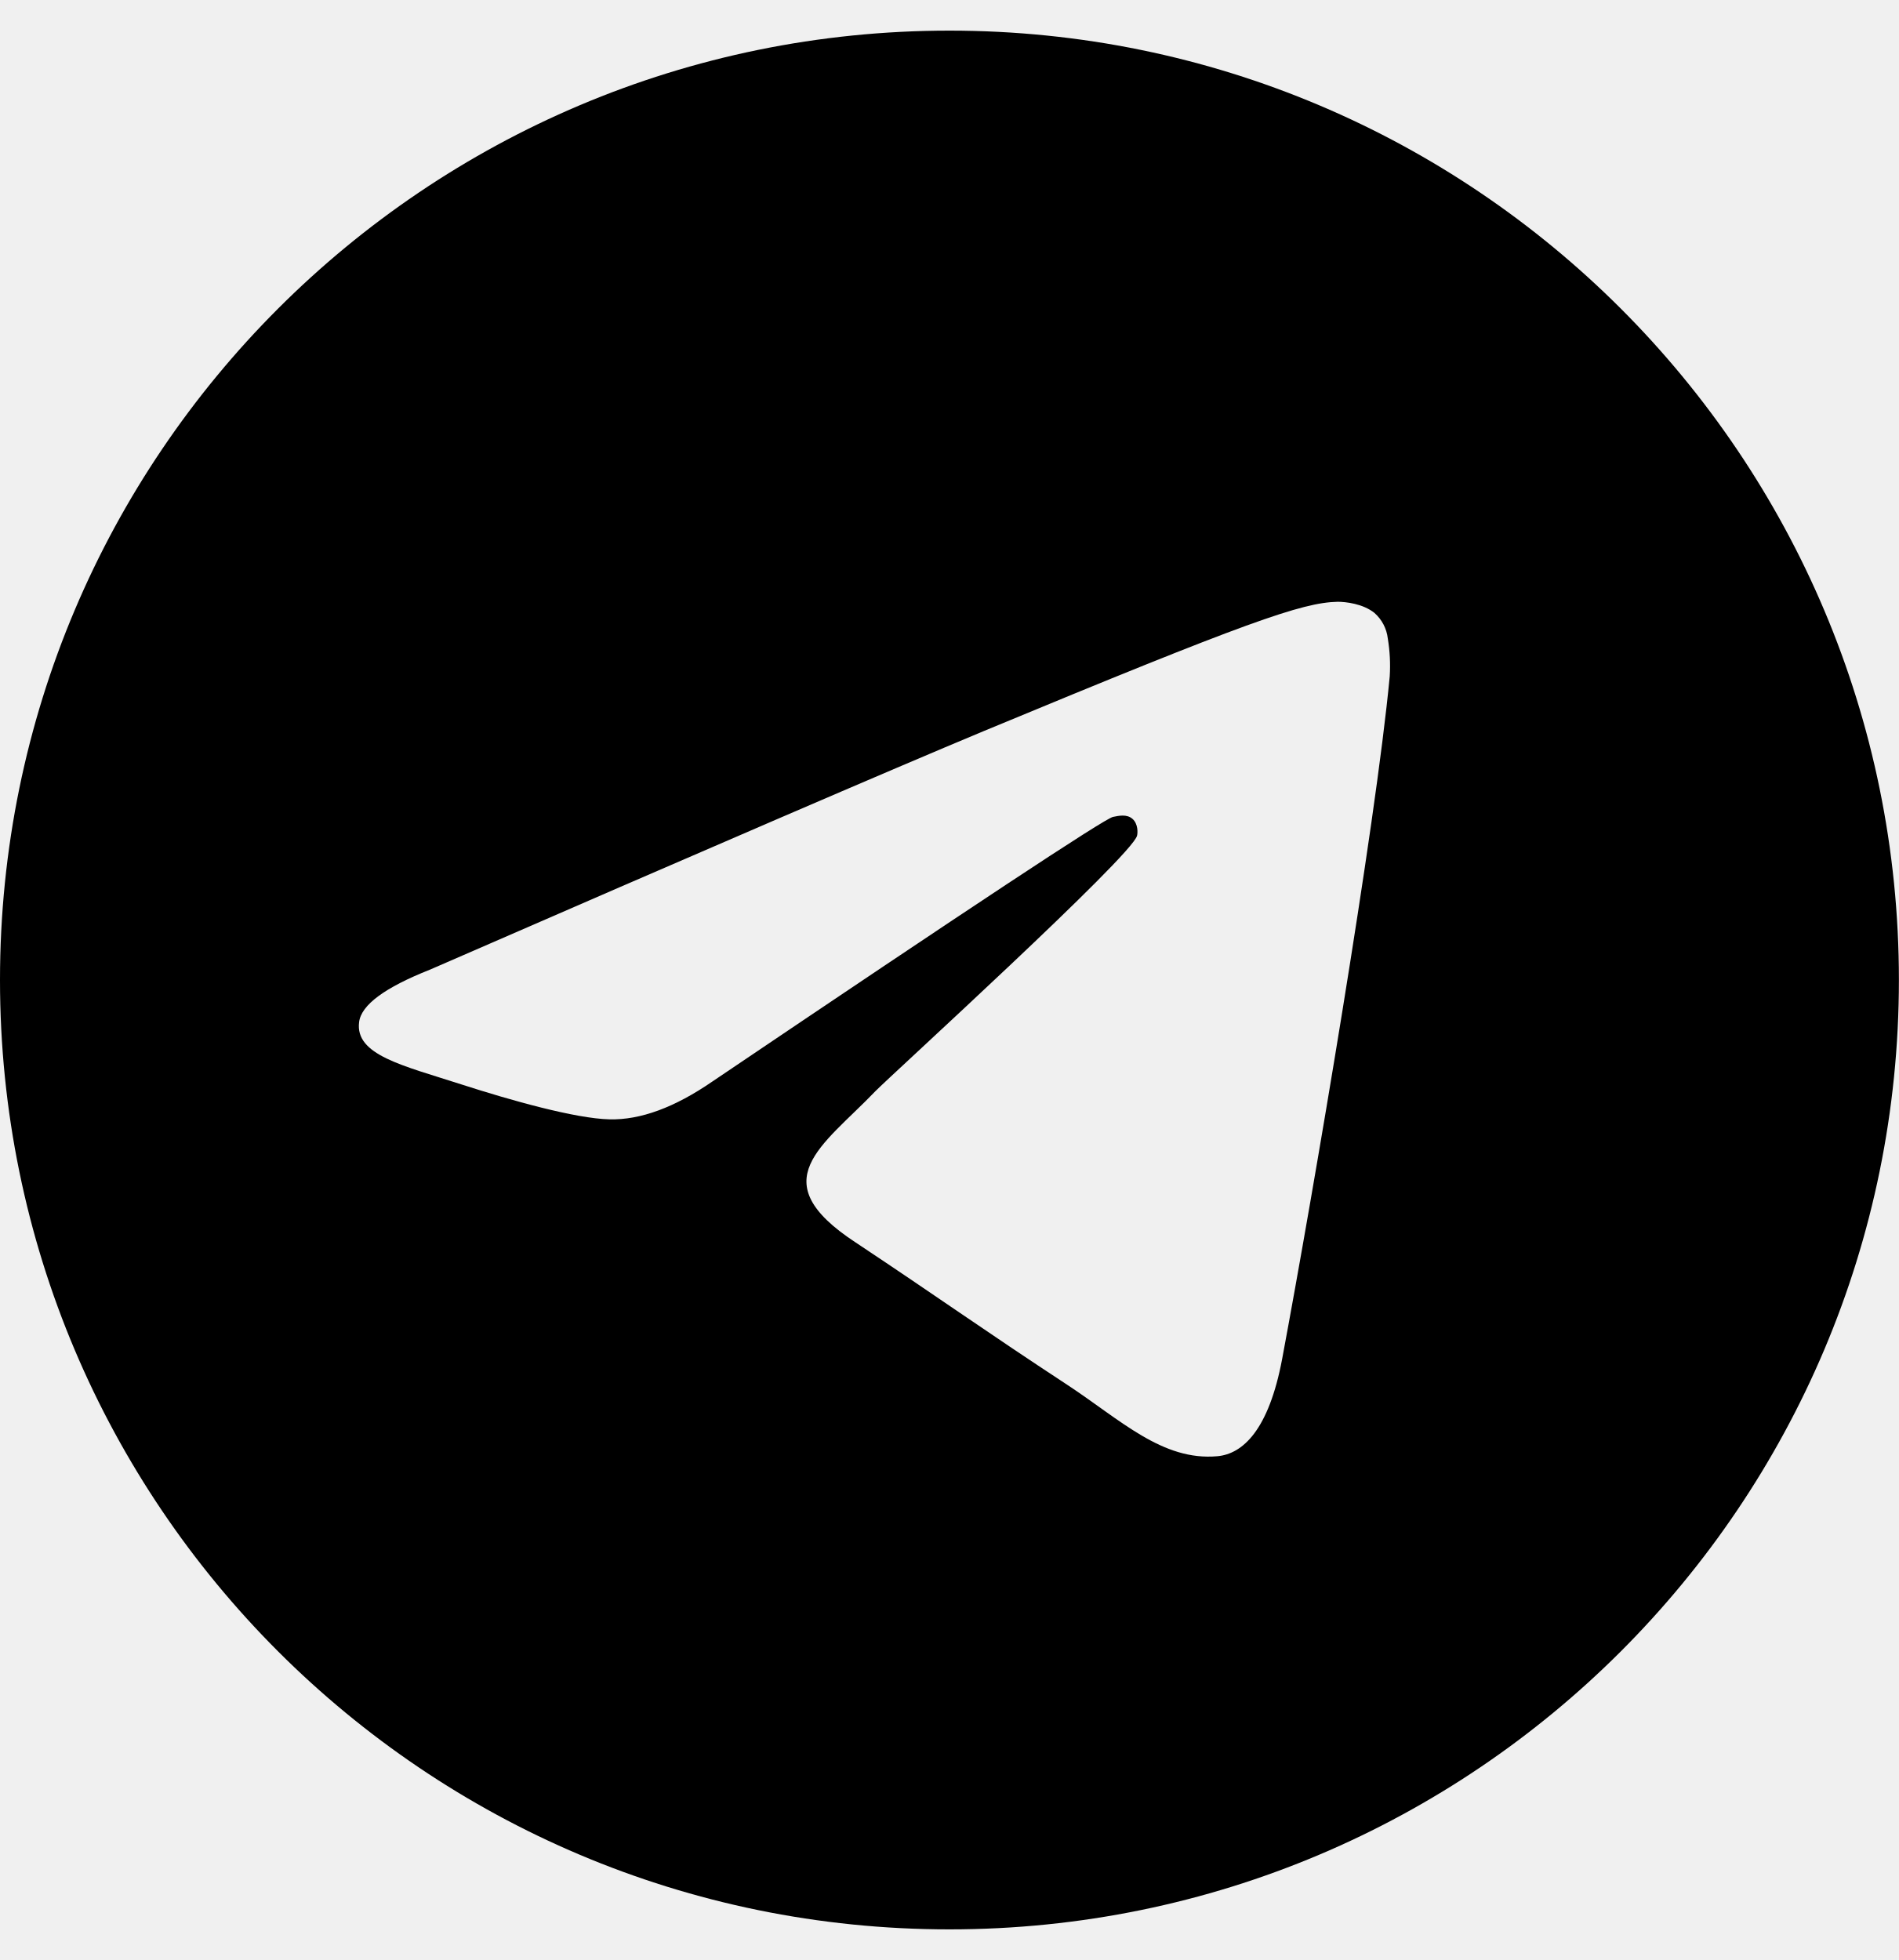
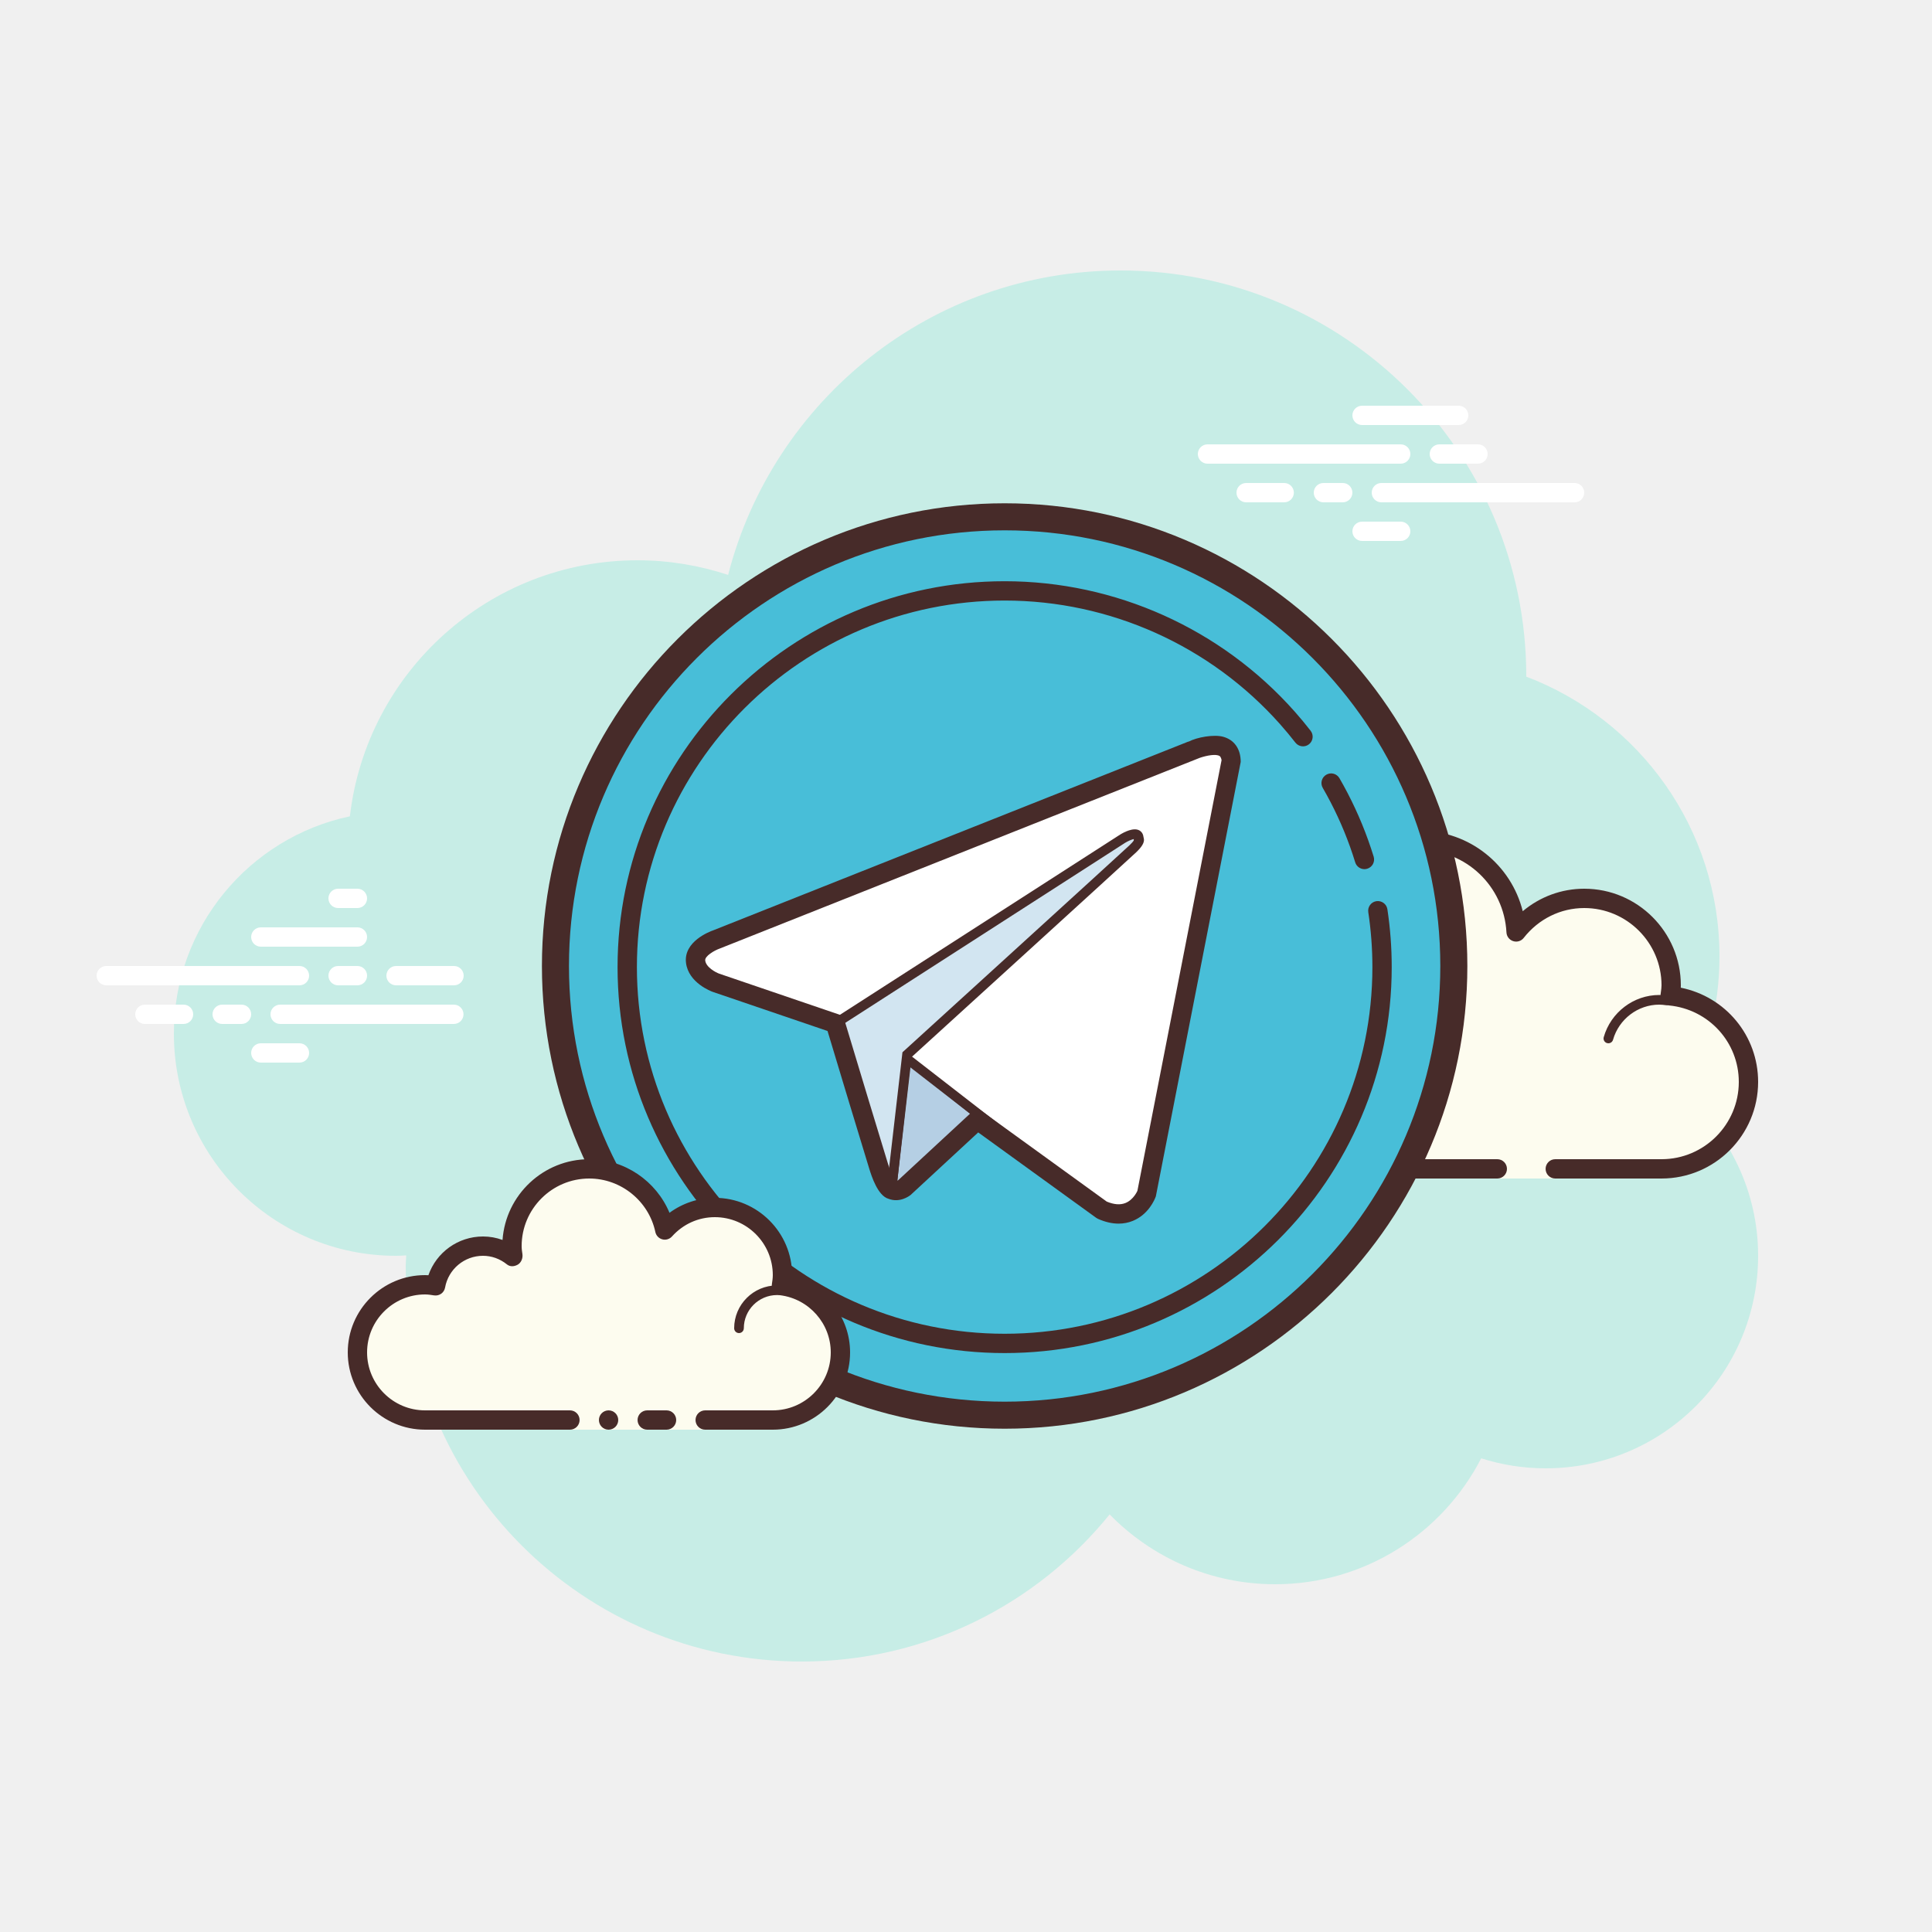
- <svg xmlns="http://www.w3.org/2000/svg" viewBox="0 0 496 512">
-   <path d="M248 8C111 8 0 119 0 256S111 504 248 504 496 393 496 256 385 8 248 8zM363 176.7c-3.7 39.2-19.9 134.4-28.1 178.3-3.5 18.6-10.3 24.8-16.9 25.4-14.4 1.3-25.3-9.5-39.3-18.7-21.8-14.3-34.2-23.2-55.3-37.2-24.5-16.1-8.6-25 5.3-39.5 3.7-3.8 67.1-61.5 68.3-66.7 .2-.7 .3-3.1-1.2-4.4s-3.6-.8-5.1-.5q-3.3 .7-104.6 69.1-14.8 10.2-26.9 9.9c-8.9-.2-25.9-5-38.6-9.1-15.5-5-27.9-7.7-26.8-16.3q.8-6.7 18.5-13.7 108.4-47.2 144.6-62.3c68.9-28.6 83.2-33.6 92.5-33.8 2.1 0 6.6 .5 9.6 2.9a10.5 10.5 0 0 1 3.5 6.7A43.8 43.8 0 0 1 363 176.7z" />
+ <svg xmlns="http://www.w3.org/2000/svg" x="0px" y="0px" width="100" height="100" viewBox="0 0 100 100">
+   <path fill="#c7ede6" d="M87.215,56.71C88.35,54.555,89,52.105,89,49.5c0-6.621-4.159-12.257-10.001-14.478 C78.999,35.015,79,35.008,79,35c0-11.598-9.402-21-21-21c-9.784,0-17.981,6.701-20.313,15.757C36.211,29.272,34.638,29,33,29 c-7.692,0-14.023,5.793-14.89,13.252C12.906,43.353,9,47.969,9,53.5C9,59.851,14.149,65,20.5,65c0.177,0,0.352-0.012,0.526-0.022 C21.022,65.153,21,65.324,21,65.5C21,76.822,30.178,86,41.5,86c6.437,0,12.175-2.972,15.934-7.614C59.612,80.611,62.64,82,66,82 c4.65,0,8.674-2.65,10.666-6.518C77.718,75.817,78.837,76,80,76c6.075,0,11-4.925,11-11C91,61.689,89.53,58.727,87.215,56.71z" />
+   <path fill="#fdfcef" d="M77.5,60.5V61h3v-0.5c0,0,4.242,0,5.5,0c2.485,0,4.5-2.015,4.5-4.5 c0-2.333-1.782-4.229-4.055-4.455C86.467,51.364,86.5,51.187,86.5,51c0-2.485-2.015-4.5-4.5-4.5c-1.438,0-2.703,0.686-3.527,1.736 C78.333,45.6,76.171,43.5,73.5,43.5c-2.761,0-5,2.239-5,5c0,0.446,0.077,0.87,0.187,1.282C68.045,49.005,67.086,48.5,66,48.5 c-1.781,0-3.234,1.335-3.455,3.055C62.364,51.533,62.187,51.5,62,51.5c-2.485,0-4.5,2.015-4.5,4.5s2.015,4.5,4.5,4.5s9.5,0,9.5,0 H77.5z" />
+   <path fill="#472b29" d="M73.5,43c-3.033,0-5.5,2.467-5.5,5.5c0,0.016,0,0.031,0,0.047C67.398,48.192,66.71,48,66,48 c-1.831,0-3.411,1.261-3.858,3.005C62.095,51.002,62.048,51,62,51c-2.757,0-5,2.243-5,5s2.243,5,5,5h15.5 c0.276,0,0.5-0.224,0.5-0.5S77.776,60,77.5,60H62c-2.206,0-4-1.794-4-4s1.794-4,4-4c0.117,0,0.23,0.017,0.343,0.032l0.141,0.019 c0.021,0.003,0.041,0.004,0.062,0.004c0.246,0,0.462-0.185,0.495-0.437C63.232,50.125,64.504,49,66,49 c0.885,0,1.723,0.401,2.301,1.1c0.098,0.118,0.241,0.182,0.386,0.182c0.078,0,0.156-0.018,0.228-0.056 c0.209-0.107,0.314-0.346,0.254-0.573C69.054,49.218,69,48.852,69,48.5c0-2.481,2.019-4.5,4.5-4.5 c2.381,0,4.347,1.872,4.474,4.263c0.011,0.208,0.15,0.387,0.349,0.45c0.05,0.016,0.101,0.024,0.152,0.024 c0.15,0,0.296-0.069,0.392-0.192C79.638,47.563,80.779,47,82,47c2.206,0,4,1.794,4,4c0,0.117-0.017,0.23-0.032,0.343l-0.019,0.141 c-0.016,0.134,0.022,0.268,0.106,0.373c0.084,0.105,0.207,0.172,0.34,0.185C88.451,52.247,90,53.949,90,56c0,2.206-1.794,4-4,4 h-5.5c-0.276,0-0.5,0.224-0.5,0.5s0.224,0.5,0.5,0.5H86c2.757,0,5-2.243,5-5c0-2.397-1.689-4.413-4.003-4.877 C86.999,51.082,87,51.041,87,51c0-2.757-2.243-5-5-5c-1.176,0-2.293,0.416-3.183,1.164C78.219,44.76,76.055,43,73.5,43L73.5,43z" />
+   <path fill="#472b29" d="M72 50c-1.403 0-2.609.999-2.913 2.341C68.72 52.119 68.301 52 67.875 52c-1.202 0-2.198.897-2.353 2.068C65.319 54.022 65.126 54 64.938 54c-1.529 0-2.811 1.2-2.918 2.732C62.01 56.87 62.114 56.99 62.251 57c.006 0 .012 0 .018 0 .13 0 .24-.101.249-.232.089-1.271 1.151-2.268 2.419-2.268.229 0 .47.042.738.127.022.007.045.01.067.01.055 0 .11-.02.156-.054C65.962 54.537 66 54.455 66 54.375c0-1.034.841-1.875 1.875-1.875.447 0 .885.168 1.231.473.047.041.106.063.165.063.032 0 .063-.006.093-.019.088-.035.148-.117.155-.212C69.623 51.512 70.712 50.5 72 50.5c.208 0 .425.034.682.107.023.007.047.01.07.01.109 0 .207-.073.239-.182.038-.133-.039-.271-.172-.309C72.517 50.04 72.256 50 72 50L72 50zM85.883 51.5c-1.326 0-2.508.897-2.874 2.182-.038.133.039.271.172.309C83.205 53.997 83.228 54 83.25 54c.109 0 .209-.072.24-.182C83.795 52.748 84.779 52 85.883 52c.117 0 .23.014.342.029.012.002.023.003.035.003.121 0 .229-.092.246-.217.019-.137-.077-.263-.214-.281C86.158 51.516 86.022 51.5 85.883 51.5L85.883 51.5z" />
+   <path fill="#fff" d="M15.5 51h-10C5.224 51 5 50.776 5 50.5S5.224 50 5.5 50h10c.276 0 .5.224.5.5S15.777 51 15.5 51zM18.5 51h-1c-.276 0-.5-.224-.5-.5s.224-.5.5-.5h1c.276 0 .5.224.5.5S18.777 51 18.5 51zM23.491 53H14.5c-.276 0-.5-.224-.5-.5s.224-.5.5-.5h8.991c.276 0 .5.224.5.5S23.767 53 23.491 53zM12.5 53h-1c-.276 0-.5-.224-.5-.5s.224-.5.5-.5h1c.276 0 .5.224.5.5S12.777 53 12.5 53zM9.5 53h-2C7.224 53 7 52.776 7 52.5S7.224 52 7.5 52h2c.276 0 .5.224.5.5S9.777 53 9.5 53zM15.5 55h-2c-.276 0-.5-.224-.5-.5s.224-.5.5-.5h2c.276 0 .5.224.5.5S15.776 55 15.5 55zM18.5 46c-.177 0-.823 0-1 0-.276 0-.5.224-.5.5 0 .276.224.5.5.5.177 0 .823 0 1 0 .276 0 .5-.224.5-.5C19 46.224 18.776 46 18.5 46zM18.5 48c-.177 0-4.823 0-5 0-.276 0-.5.224-.5.5 0 .276.224.5.5.5.177 0 4.823 0 5 0 .276 0 .5-.224.5-.5C19 48.224 18.776 48 18.5 48zM23.5 50c-.177 0-2.823 0-3 0-.276 0-.5.224-.5.5 0 .276.224.5.5.5.177 0 2.823 0 3 0 .276 0 .5-.224.5-.5C24 50.224 23.776 50 23.5 50z" />
+   <g>
+     <path fill="#fff" d="M72.5 24h-10c-.276 0-.5-.224-.5-.5s.224-.5.5-.5h10c.276 0 .5.224.5.5S72.776 24 72.5 24zM76.5 24h-2c-.276 0-.5-.224-.5-.5s.224-.5.5-.5h2c.276 0 .5.224.5.5S76.776 24 76.5 24zM81.5 26h-10c-.276 0-.5-.224-.5-.5s.224-.5.5-.5h10c.276 0 .5.224.5.5S81.777 26 81.5 26zM69.5 26h-1c-.276 0-.5-.224-.5-.5s.224-.5.5-.5h1c.276 0 .5.224.5.5S69.776 26 69.5 26zM66.47 26H64.5c-.276 0-.5-.224-.5-.5s.224-.5.5-.5h1.97c.276 0 .5.224.5.5S66.746 26 66.47 26zM75.5 22h-5c-.276 0-.5-.224-.5-.5s.224-.5.5-.5h5c.276 0 .5.224.5.5S75.777 22 75.5 22zM72.5 28h-2c-.276 0-.5-.224-.5-.5s.224-.5.5-.5h2c.276 0 .5.224.5.5S72.776 28 72.5 28z" />
+   </g>
+   <g>
+     <path fill="#48bed8" d="M52 26.75A23.25 23.25 0 1 0 52 73.25A23.25 23.25 0 1 0 52 26.75Z" />
+     <path fill="#472b29" d="M52,73.95c-13.206,0-23.95-10.744-23.95-23.95S38.794,26.05,52,26.05S75.95,36.794,75.95,50 S65.206,73.95,52,73.95z M52,27.45c-12.434,0-22.55,10.115-22.55,22.55S39.566,72.55,52,72.55S74.55,62.435,74.55,50 S64.434,27.45,52,27.45z" />
+   </g>
+   <g>
+     <path fill="#472b29" d="M70.623,44.987c-0.214,0-0.412-0.138-0.478-0.353c-0.084-0.275-0.175-0.548-0.271-0.816 c-0.375-1.048-0.849-2.069-1.408-3.036c-0.139-0.239-0.057-0.545,0.182-0.683c0.24-0.14,0.545-0.057,0.683,0.183 c0.589,1.019,1.088,2.095,1.483,3.197c0.102,0.283,0.197,0.571,0.287,0.86c0.081,0.265-0.067,0.544-0.331,0.625 C70.721,44.98,70.671,44.987,70.623,44.987z" />
+   </g>
+   <g>
+     <path fill="#472b29" d="M52,70.035c-11.047,0-20.035-8.961-20.035-19.976c0-11.014,8.987-19.975,20.035-19.975 c5.734,0,11.204,2.457,15.007,6.74c0.287,0.323,0.564,0.657,0.831,1c0.169,0.218,0.13,0.532-0.087,0.701 c-0.218,0.171-0.532,0.13-0.702-0.088c-0.253-0.325-0.516-0.642-0.789-0.949c-3.614-4.07-8.811-6.404-14.259-6.404 c-10.496,0-19.035,8.512-19.035,18.975S41.504,69.035,52,69.035s19.035-8.513,19.035-18.976c0-0.955-0.072-1.912-0.213-2.846 c-0.041-0.273,0.147-0.528,0.42-0.569c0.275-0.038,0.528,0.147,0.569,0.419c0.149,0.983,0.224,1.991,0.224,2.996 C72.035,61.074,63.047,70.035,52,70.035z" />
+   </g>
+   <g>
+     <path fill="#fdfcef" d="M36.5,73.5c0,0,1.567,0,3.5,0s3.5-1.567,3.5-3.5c0-1.781-1.335-3.234-3.055-3.455 C40.473,66.366,40.5,66.187,40.5,66c0-1.933-1.567-3.5-3.5-3.5c-1.032,0-1.95,0.455-2.59,1.165 c-0.384-1.808-1.987-3.165-3.91-3.165c-2.209,0-4,1.791-4,4c0,0.191,0.03,0.374,0.056,0.558C26.128,64.714,25.592,64.5,25,64.5 c-1.228,0-2.245,0.887-2.455,2.055C22.366,66.527,22.187,66.5,22,66.5c-1.933,0-3.5,1.567-3.5,3.5s1.567,3.5,3.5,3.5s7.5,0,7.5,0 V74h7V73.5z" />
+     <path fill="#472b29" d="M38.25 69C38.112 69 38 68.888 38 68.75c0-1.223.995-2.218 2.218-2.218.034.009.737-.001 1.244.136.133.036.212.173.176.306-.036.134-.173.213-.306.176-.444-.12-1.1-.12-1.113-.118-.948 0-1.719.771-1.719 1.718C38.5 68.888 38.388 69 38.25 69zM31.5 73A.5.5 0 1 0 31.5 74 .5.5 0 1 0 31.5 73z" />
+     <path fill="#472b29" d="M40,74h-3.5c-0.276,0-0.5-0.224-0.5-0.5s0.224-0.5,0.5-0.5H40c1.654,0,3-1.346,3-3 c0-1.496-1.125-2.768-2.618-2.959c-0.134-0.018-0.255-0.088-0.336-0.196s-0.115-0.244-0.094-0.377C39.975,66.314,40,66.16,40,66 c0-1.654-1.346-3-3-3c-0.85,0-1.638,0.355-2.219,1c-0.125,0.139-0.321,0.198-0.5,0.148c-0.182-0.049-0.321-0.195-0.36-0.379 C33.58,62.165,32.141,61,30.5,61c-1.93,0-3.5,1.57-3.5,3.5c0,0.143,0.021,0.28,0.041,0.418c0.029,0.203-0.063,0.438-0.242,0.54 c-0.179,0.102-0.396,0.118-0.556-0.01C25.878,65.155,25.449,65,25,65c-0.966,0-1.792,0.691-1.963,1.644 c-0.048,0.267-0.296,0.446-0.569,0.405C22.314,67.025,22.16,67,22,67c-1.654,0-3,1.346-3,3s1.346,3,3,3h7.5 c0.276,0,0.5,0.224,0.5,0.5S29.776,74,29.5,74H22c-2.206,0-4-1.794-4-4s1.794-4,4-4c0.059,0,0.116,0.002,0.174,0.006 C22.588,64.82,23.711,64,25,64c0.349,0,0.689,0.061,1.011,0.18C26.176,61.847,28.126,60,30.5,60c1.831,0,3.466,1.127,4.153,2.774 C35.333,62.276,36.155,62,37,62c2.206,0,4,1.794,4,4c0,0.048-0.001,0.095-0.004,0.142C42.739,66.59,44,68.169,44,70 C44,72.206,42.206,74,40,74z" />
+     <path fill="#472b29" d="M34.5,73c-0.159,0-0.841,0-1,0c-0.276,0-0.5,0.224-0.5,0.5c0,0.276,0.224,0.5,0.5,0.5 c0.159,0,0.841,0,1,0c0.276,0,0.5-0.224,0.5-0.5C35,73.224,34.776,73,34.5,73z" />
+   </g>
+   <g>
+     <path fill="#b5cfe4" d="M50.798,57.788l-4.001,3.695c0,0-0.312,0.24-0.655,0.09l0.766-6.864L50.798,57.788z" />
+     <path fill="#472b29" d="M46.375,61.871c-0.107,0-0.22-0.021-0.333-0.07l-0.168-0.073l0.837-7.495l4.472,3.541l-4.216,3.893 C46.842,61.762,46.624,61.871,46.375,61.871z M47.106,55.184l-0.69,6.187c0.128-0.013,0.227-0.085,0.228-0.086l3.77-3.481 L47.106,55.184z" />
+     <path fill="#fff" d="M63.72,39.438l-4.384,22.387c0,0-0.613,1.553-2.299,0.807L46.92,54.776l-3.679-1.801l-6.193-2.111 c0,0-0.951-0.341-1.043-1.086c-0.092-0.745,1.073-1.149,1.073-1.149l24.62-9.781C61.696,38.847,63.72,37.947,63.72,39.438z" />
+     <path fill="#472b29" d="M57.899,63.085c-0.303,0-0.625-0.075-0.963-0.225l-10.169-7.887L43.131,53.2l-6.164-2.1 c-0.048-0.017-1.101-0.404-1.21-1.292c-0.116-0.936,1.183-1.396,1.238-1.416l24.609-9.776l0.002,0.006 c0.323-0.18,1.147-0.374,1.634-0.247c0.272,0.073,0.729,0.309,0.729,1.063l-0.005,0.048l-4.384,22.387 c-0.024,0.074-0.314,0.792-1.037,1.088C58.34,63.043,58.125,63.085,57.899,63.085z M61.919,39.027l0,0.002l-0.129,0.052 l-24.62,9.78c-0.02,0.007-0.981,0.359-0.917,0.887c0.072,0.581,0.871,0.878,0.879,0.881l6.188,2.11l3.708,1.813l10.161,7.883 c0.407,0.173,0.815,0.205,1.16,0.064c0.524-0.213,0.751-0.762,0.754-0.768l4.366-22.317c-0.006-0.361-0.157-0.459-0.208-0.491 C62.927,38.706,62.234,38.908,61.919,39.027z" />
+     <g>
+       <path fill="#d2e5f1" d="M46.141,61.572c0,0-0.295-0.028-0.664-1.208c-0.368-1.18-2.238-7.39-2.238-7.39l14.87-9.564 c0,0,0.858-0.528,0.828,0c0,0,0.153,0.093-0.307,0.528s-11.682,10.65-11.682,10.65L46.141,61.572z" />
+       <path fill="#472b29" d="M46.361,61.845l-0.244-0.023c-0.21-0.021-0.533-0.276-0.878-1.384 c-0.368-1.179-2.239-7.391-2.239-7.391l-0.055-0.181l0.159-0.102l14.87-9.564c0.205-0.126,0.705-0.394,1.01-0.212 c0.07,0.042,0.177,0.135,0.2,0.323l0.026,0.121c0.02,0.19-0.106,0.402-0.407,0.688c-0.442,0.419-10.585,9.652-11.616,10.591 L46.361,61.845z M43.532,53.083c0.31,1.028,1.853,6.147,2.184,7.206c0.09,0.288,0.174,0.499,0.246,0.652l0.749-6.475l0.069-0.063 c0.112-0.103,11.226-10.219,11.678-10.647c0.125-0.118,0.19-0.198,0.223-0.247l0.004-0.08c-0.106,0.021-0.295,0.101-0.446,0.193 L43.532,53.083z" />
+     </g>
+   </g>
+   <g>
+     <path fill="#472b29" d="M57.898,63.335c-0.337,0-0.693-0.082-1.064-0.246l-0.091-0.052l-6.111-4.423l-3.496,3.235 c-0.088,0.07-0.569,0.421-1.143,0.202c-0.563-0.158-0.883-1.184-0.995-1.54c-0.319-1.022-1.769-5.832-2.148-7.091l-0.017-0.056 l-5.948-2.027c-0.058-0.021-1.25-0.46-1.377-1.499c-0.138-1.114,1.247-1.628,1.405-1.683l24.598-9.772l0.003,0.008 c0.445-0.237,1.316-0.385,1.79-0.258c0.582,0.156,0.915,0.631,0.915,1.304L59.827,61.92c-0.06,0.174-0.382,0.94-1.188,1.271 C58.404,63.287,58.157,63.335,57.898,63.335z M57.285,62.194c0.375,0.157,0.7,0.181,0.967,0.074c0.424-0.17,0.618-0.627,0.62-0.632 l4.357-22.295c-0.009-0.016-0.025-0.159-0.102-0.208c-0.184-0.121-0.667-0.031-1.03,0.094l-24.834,9.866 c-0.301,0.106-0.789,0.397-0.761,0.622c0.043,0.354,0.545,0.615,0.717,0.679l6.405,2.184l0.083,0.221 c0,0.001,0.038,0.121,0.102,0.333c0.379,1.258,1.827,6.061,2.146,7.083c0.195,0.625,0.347,0.843,0.398,0.903 c0.061,0.018,0.138-0.031,0.139-0.032l4.063-3.763L57.285,62.194z" />
+   </g>
</svg>
